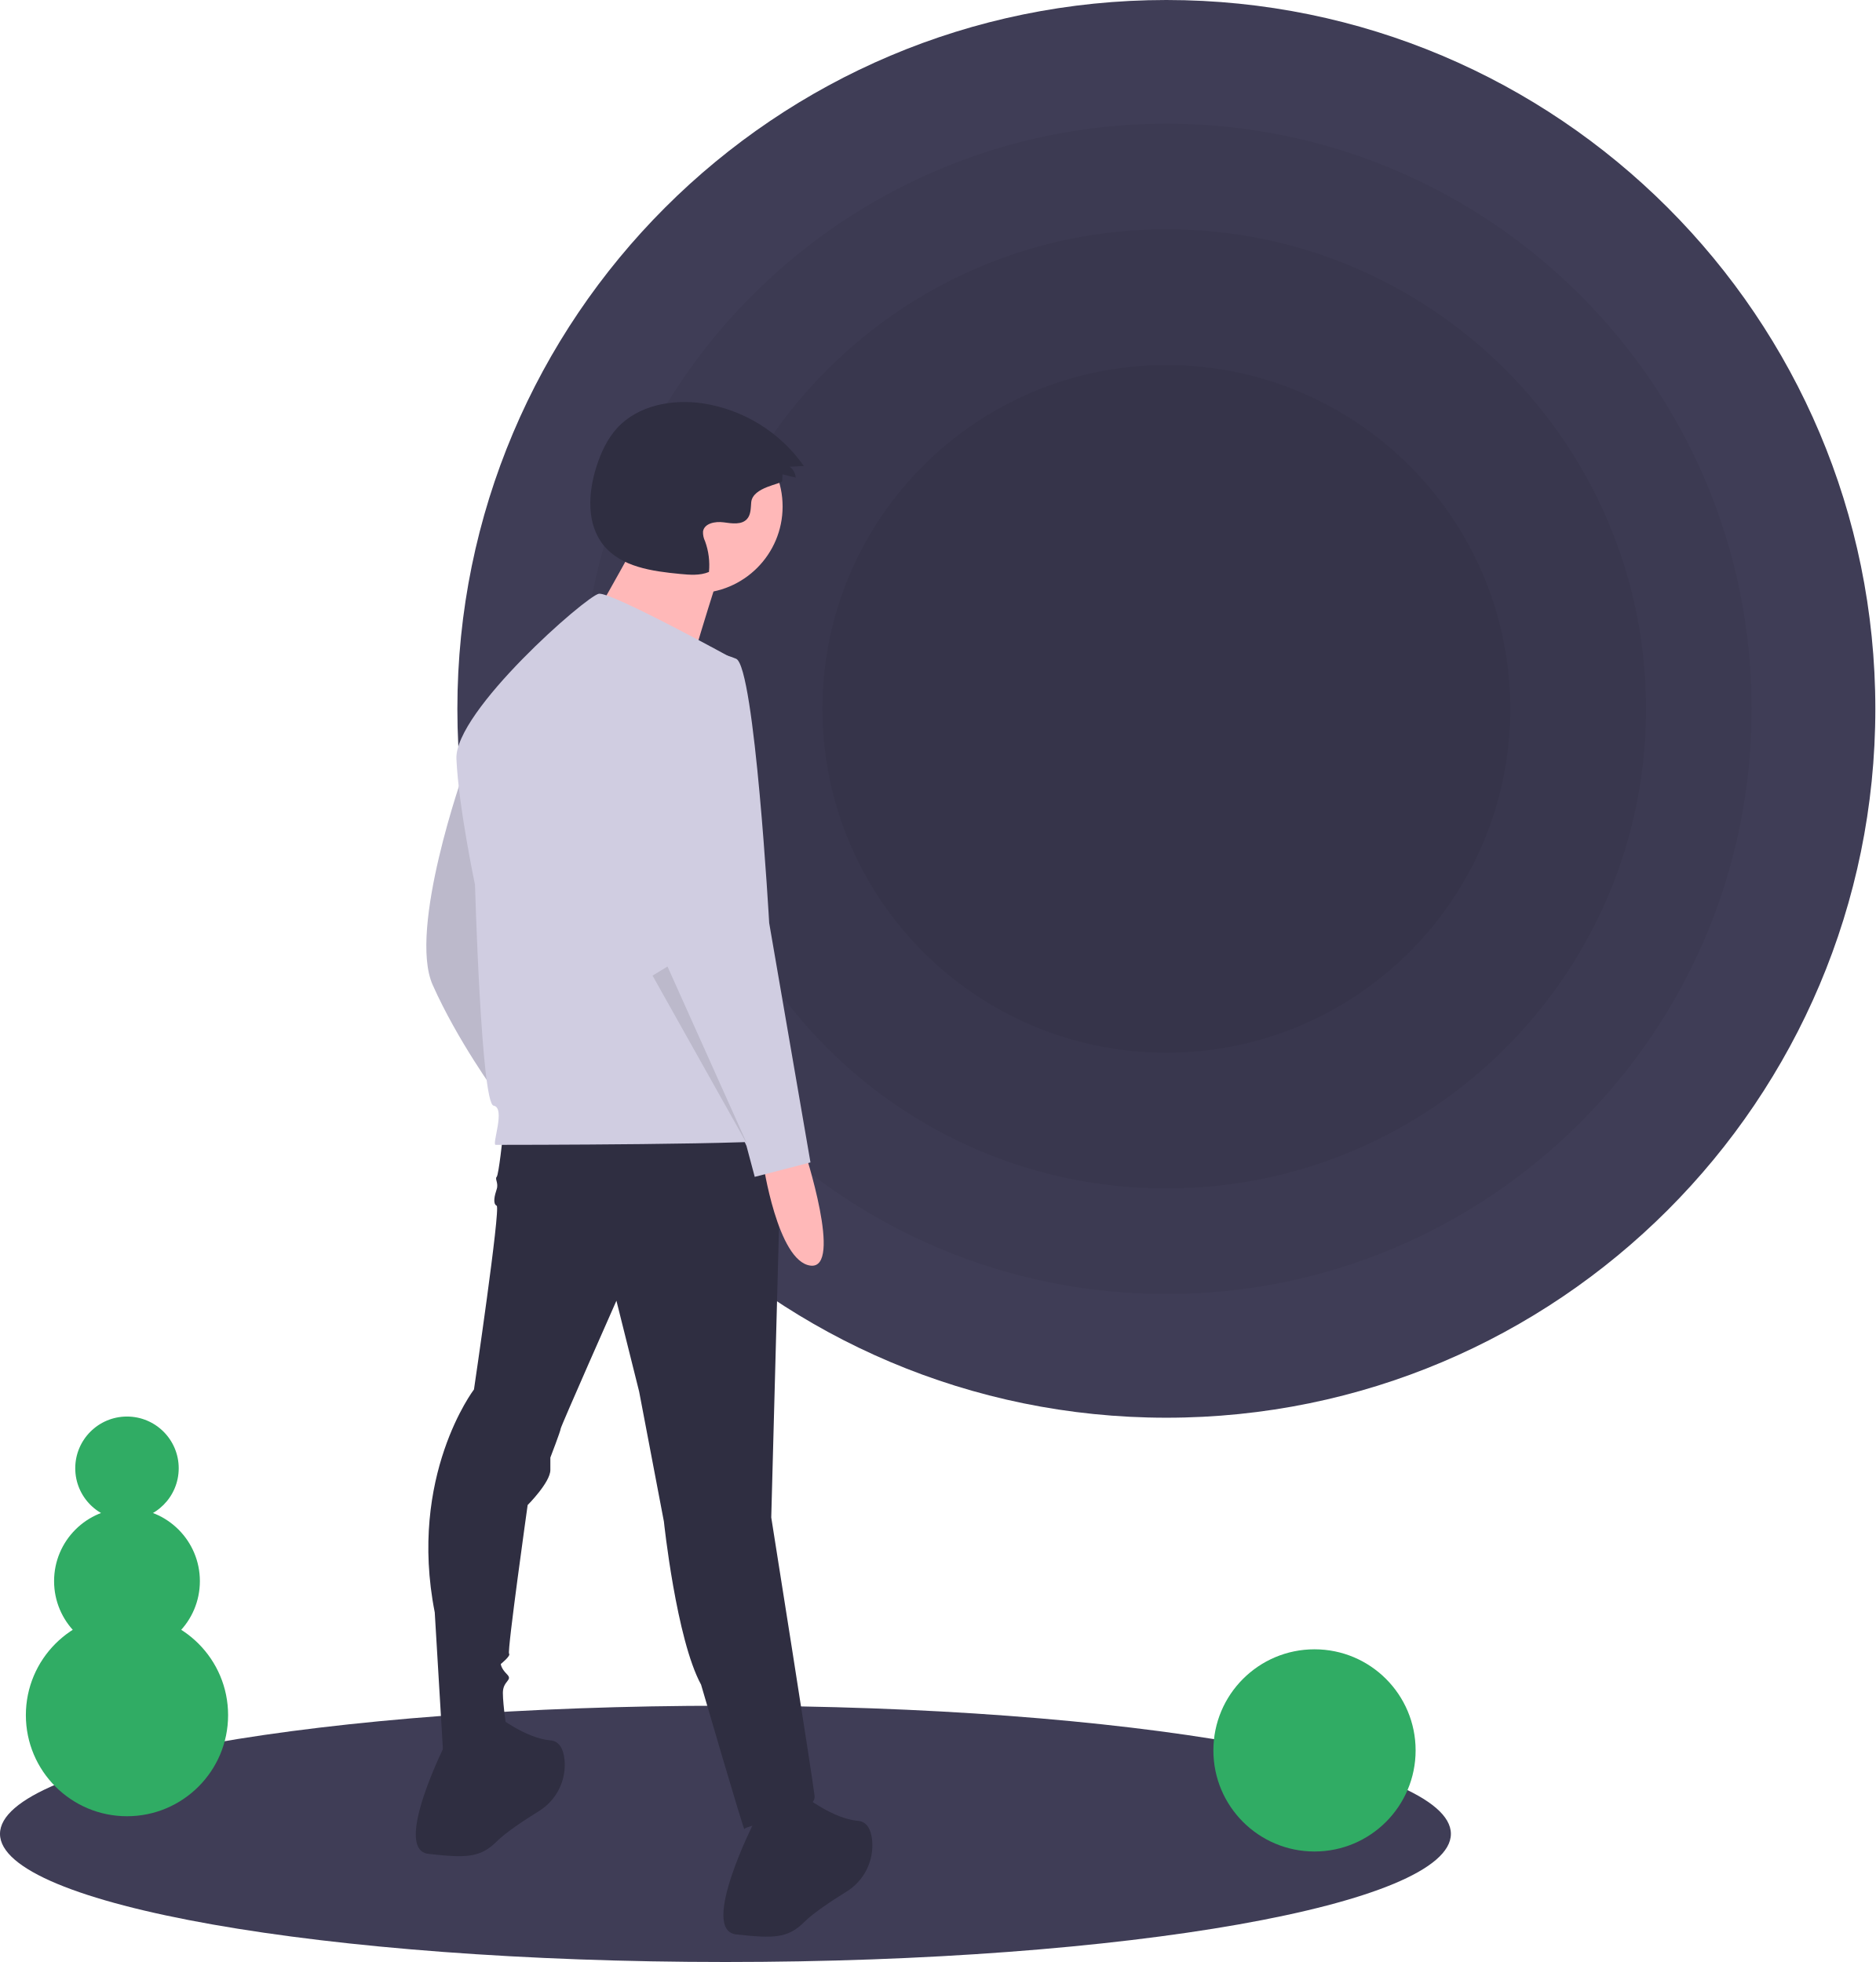
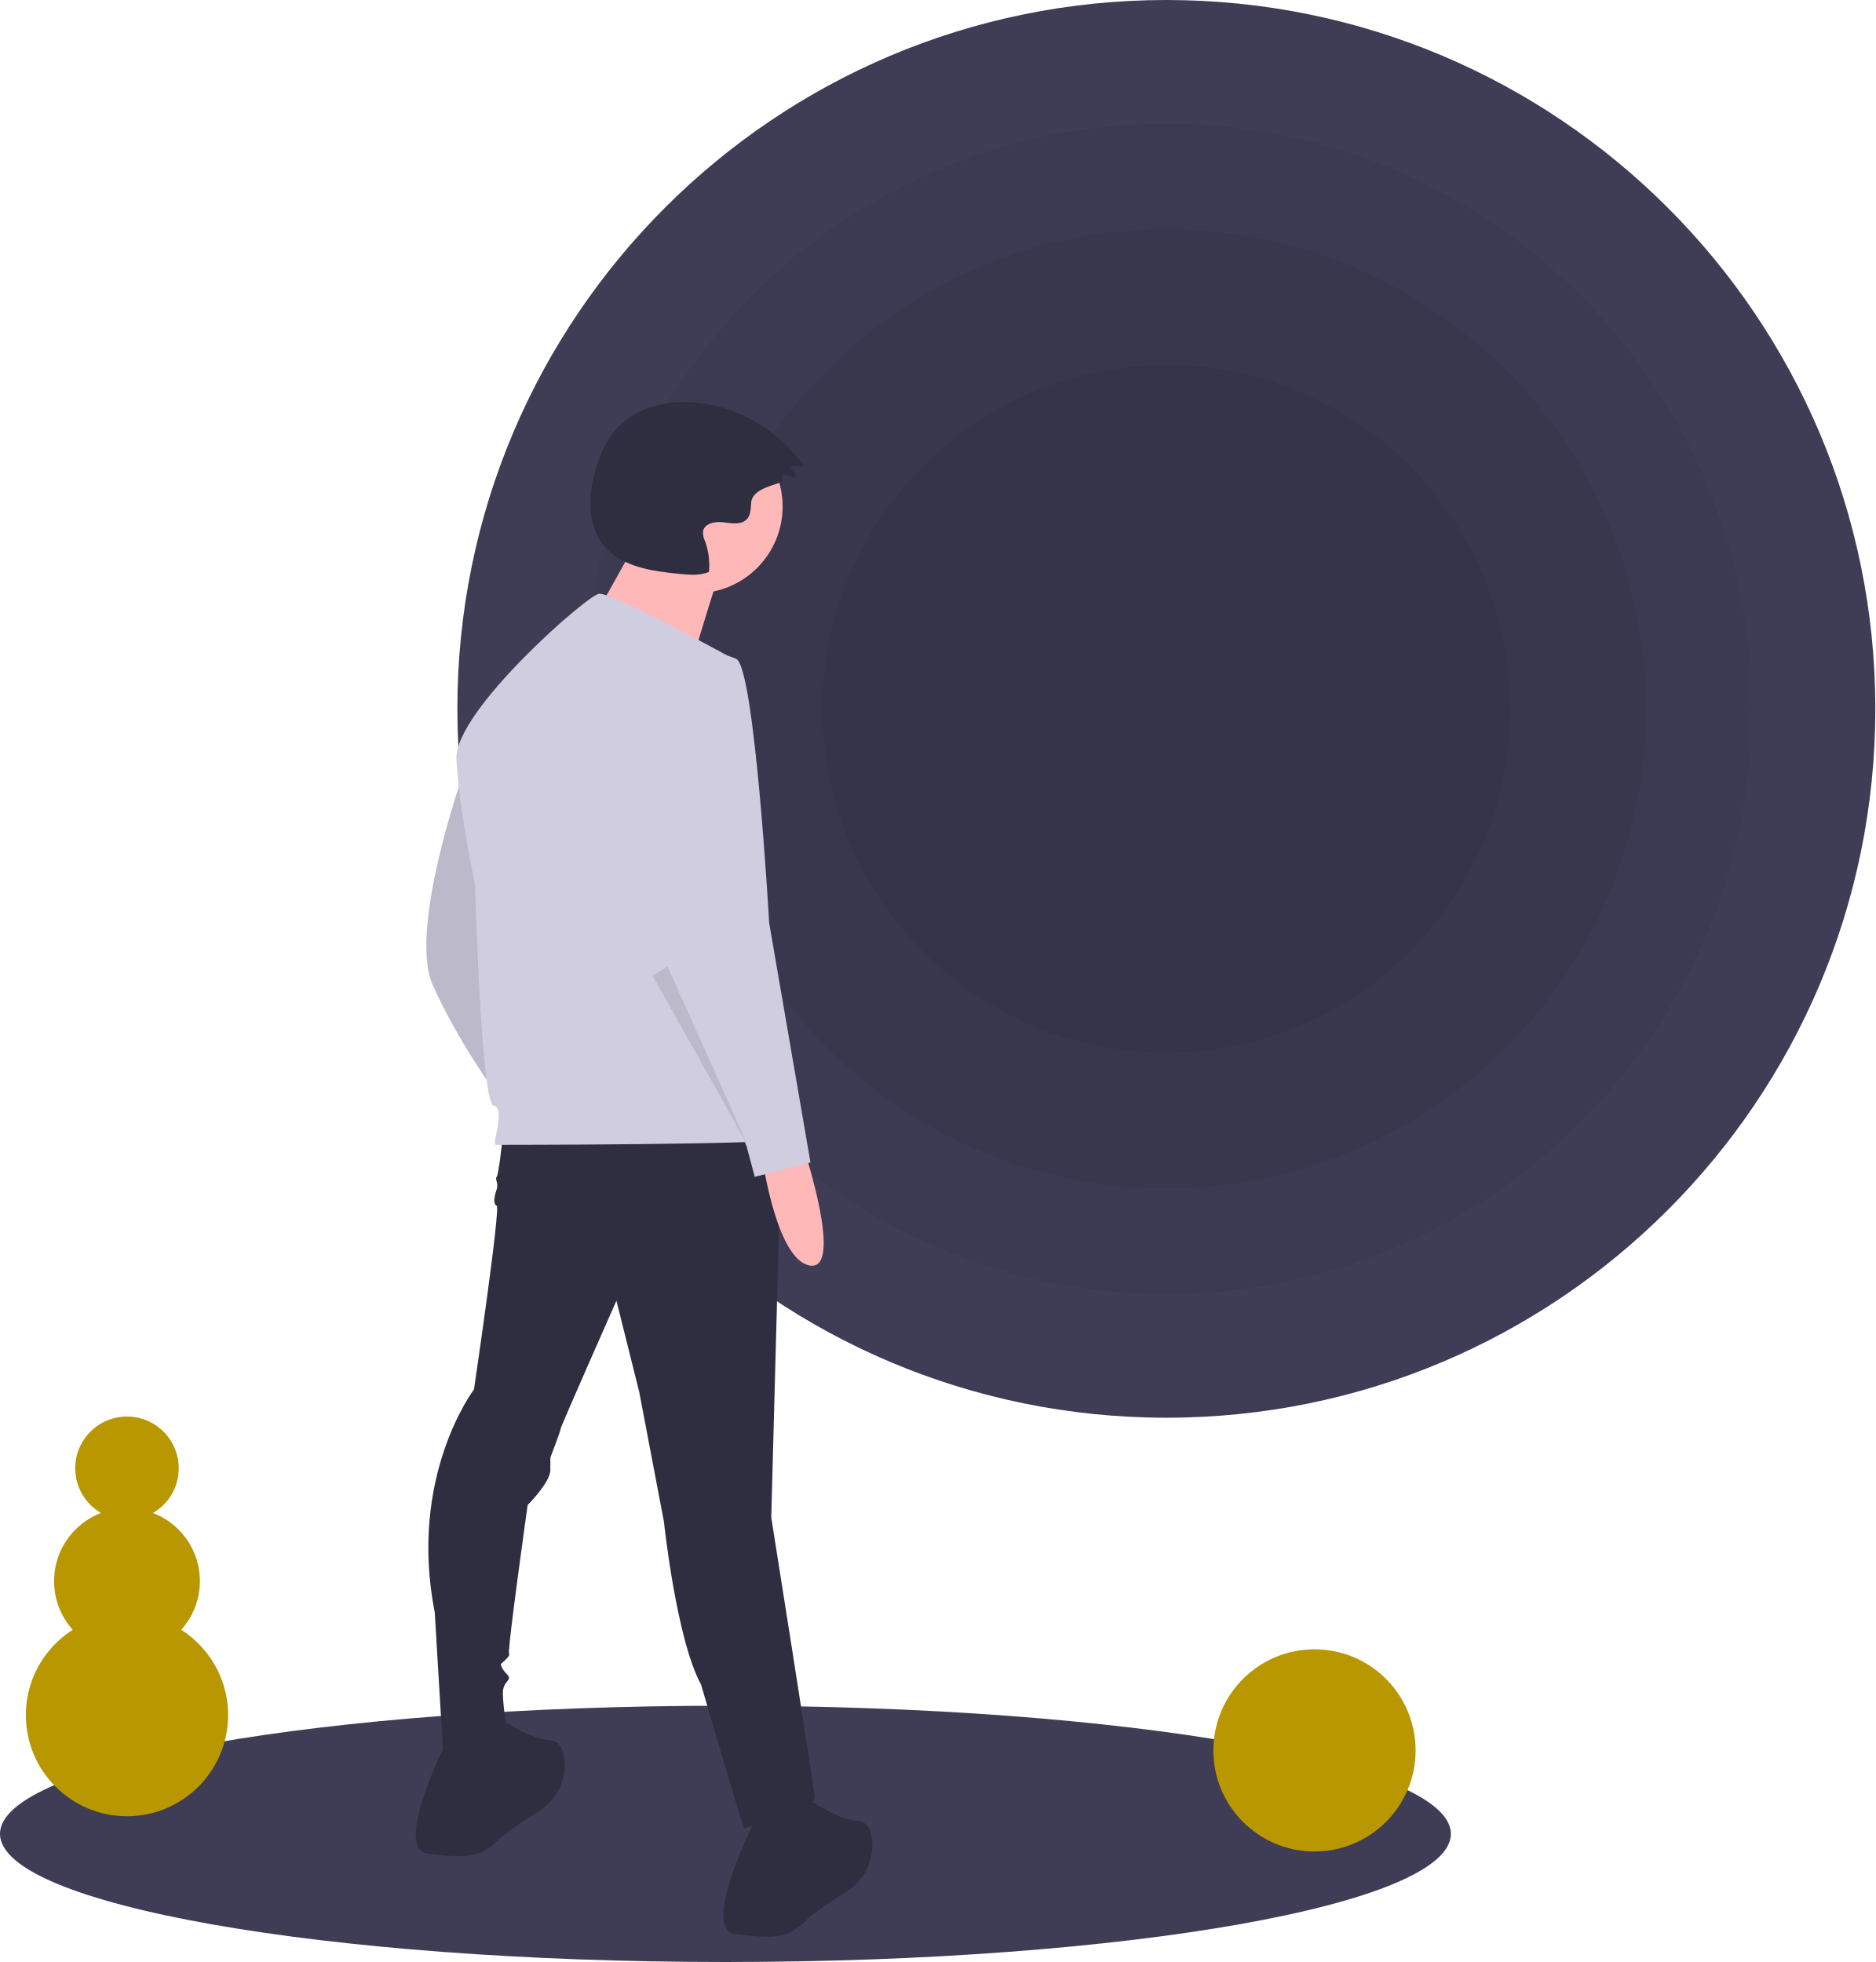
- <svg xmlns="http://www.w3.org/2000/svg" id="bac3cfc7-b61b-48ce-8441-8100e40ddaa6" data-name="Layer 1" width="797.5" height="834.5" viewBox="0 0 797.5 834.5">
+ <svg xmlns="http://www.w3.org/2000/svg" data-name="Layer 1" width="797.5" height="834.5" viewBox="0 0 797.5 834.5">
  <ellipse cx="308.5" cy="780" rx="308.5" ry="54.5" fill="#3f3d56" />
  <circle cx="496" cy="301.5" r="301.5" fill="#3f3d56" />
  <circle cx="496" cy="301.5" r="248.898" opacity="0.05" />
  <circle cx="496" cy="301.5" r="203.994" opacity="0.05" />
  <circle cx="496" cy="301.5" r="146.26" opacity="0.05" />
  <path d="M398.42,361.232s-23.704,66.722-13.169,90.426,27.216,46.53,27.216,46.53S406.322,365.622,398.42,361.232Z" transform="translate(-201.25 -32.75)" fill="#d0cde1" />
  <path d="M398.42,361.232s-23.704,66.722-13.169,90.426,27.216,46.53,27.216,46.53S406.322,365.622,398.42,361.232Z" transform="translate(-201.25 -32.75)" opacity="0.1" />
  <path d="M415.101,515.747s-1.756,16.681-2.634,17.558.878,2.634,0,5.268-1.756,6.145,0,7.023-9.657,78.135-9.657,78.135-28.094,36.873-16.681,94.816l3.512,58.821s27.216,1.756,27.216-7.901c0,0-1.756-11.413-1.756-16.681s4.39-5.268,1.756-7.901-2.634-4.39-2.634-4.39,4.39-3.512,3.512-4.39,7.901-63.211,7.901-63.211,9.657-9.657,9.657-14.925v-5.268s4.39-11.413,4.39-12.291,23.704-54.431,23.704-54.431l9.657,38.629,10.535,55.309s5.268,50.042,15.803,69.356c0,0,18.436,63.211,18.436,61.455s30.727-6.145,29.849-14.047-18.436-118.52-18.436-118.52L533.621,513.991Z" transform="translate(-201.25 -32.75)" fill="#2f2e41" />
  <path d="M391.397,772.978s-23.704,46.53-7.901,48.286,21.948,1.756,28.971-5.268c3.84-3.84,11.615-8.991,17.876-12.873a23.117,23.117,0,0,0,10.969-21.982c-.463-4.295-2.068-7.834-6.019-8.164-10.535-.878-22.826-10.535-22.826-10.535Z" transform="translate(-201.25 -32.75)" fill="#2f2e41" />
  <path d="M522.208,807.217s-23.704,46.53-7.901,48.286,21.948,1.756,28.971-5.268c3.84-3.84,11.615-8.991,17.876-12.873a23.117,23.117,0,0,0,10.969-21.982c-.463-4.295-2.068-7.834-6.019-8.164-10.535-.878-22.826-10.535-22.826-10.535Z" transform="translate(-201.25 -32.75)" fill="#2f2e41" />
  <circle cx="295.905" cy="215.433" r="36.905" fill="#ffb8b8" />
  <path d="M473.43,260.308S447.07,308.812,444.961,308.812,492.41,324.628,492.41,324.628s13.707-46.394,15.816-50.612Z" transform="translate(-201.25 -32.75)" fill="#ffb8b8" />
  <path d="M513.867,313.385s-52.675-28.971-57.943-28.094-61.455,50.042-60.577,70.234,7.901,53.553,7.901,53.553,2.634,93.06,7.901,93.938-.878,16.681.878,16.681,122.909,0,123.787-2.634S513.867,313.385,513.867,313.385Z" transform="translate(-201.25 -32.75)" fill="#d0cde1" />
  <path d="M543.278,521.892s16.681,50.92,2.634,49.164-20.192-43.896-20.192-43.896Z" transform="translate(-201.25 -32.75)" fill="#ffb8b8" />
  <path d="M498.504,310.313s-32.483,7.023-27.216,50.92,14.925,87.792,14.925,87.792l32.483,71.112,3.512,13.169,23.704-6.145L528.353,425.321s-6.145-108.863-14.047-112.374A34,34,0,0,0,498.504,310.313Z" transform="translate(-201.25 -32.75)" fill="#d0cde1" />
  <polygon points="277.5 414.958 317.885 486.947 283.86 411.09 277.5 414.958" opacity="0.1" />
  <path d="M533.896,237.316l.122-2.82,5.61,1.396a6.27,6.27,0,0,0-2.514-4.615l5.976-.334a64.477,64.477,0,0,0-43.124-26.651c-12.926-1.873-27.318.838-36.182,10.43-4.299,4.653-7.001,10.57-8.922,16.607-3.539,11.118-4.26,24.372,3.12,33.409,7.501,9.185,20.602,10.984,32.406,12.121,4.153.4,8.506.772,12.355-.839a29.721,29.721,0,0,0-1.654-13.037,8.687,8.687,0,0,1-.879-4.152c.525-3.512,5.209-4.396,8.728-3.922s7.75,1.2,10.062-1.494c1.593-1.856,1.499-4.559,1.71-6.996C521.282,239.785,533.836,238.707,533.896,237.316Z" transform="translate(-201.25 -32.75)" fill="#2f2e41" />
-   <circle cx="559" cy="744.5" r="43" fill="#30ac64" />
-   <circle cx="54" cy="729.5" r="43" fill="#30ac64" />
-   <circle cx="54" cy="672.5" r="31" fill="#30ac64" />
-   <circle cx="54" cy="624.5" r="22" fill="#30ac64" />
+   <circle cx="559" cy="744.5" r="43" fill="#b99700" />
+   <circle cx="54" cy="729.5" r="43" fill="#b99700" />
+   <circle cx="54" cy="672.5" r="31" fill="#b99700" />
+   <circle cx="54" cy="624.5" r="22" fill="#b99700" />
</svg>
